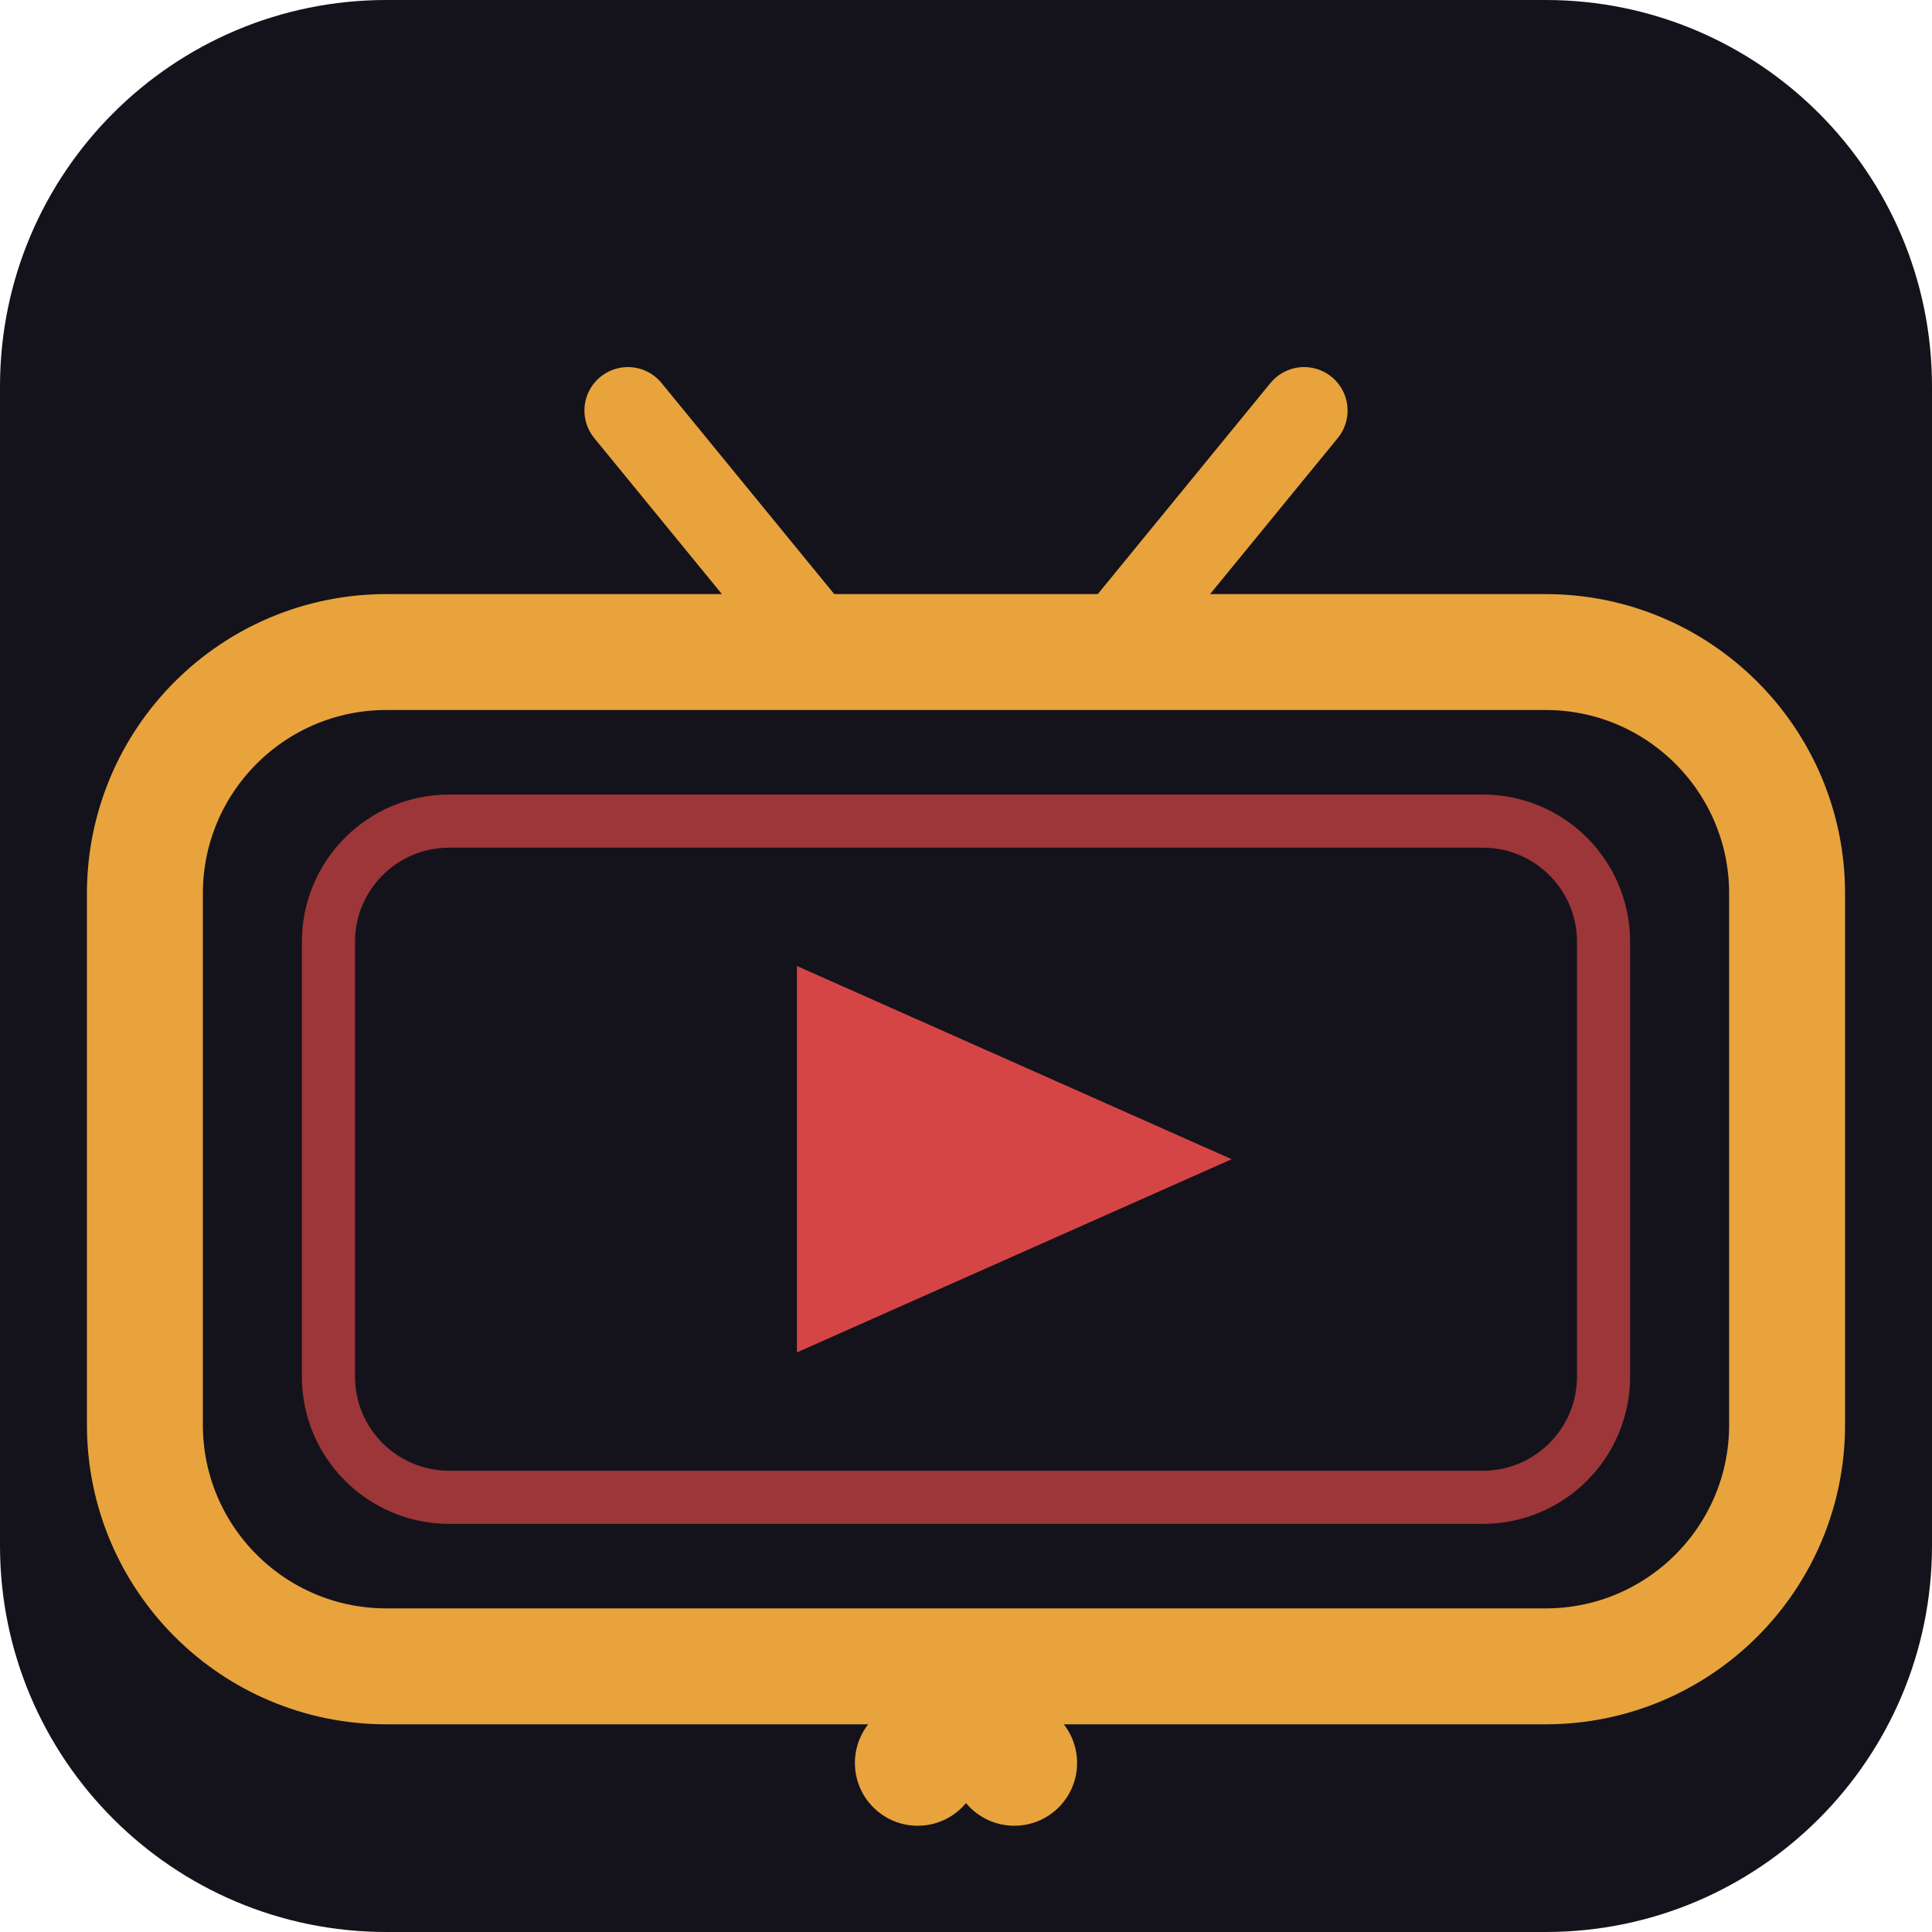
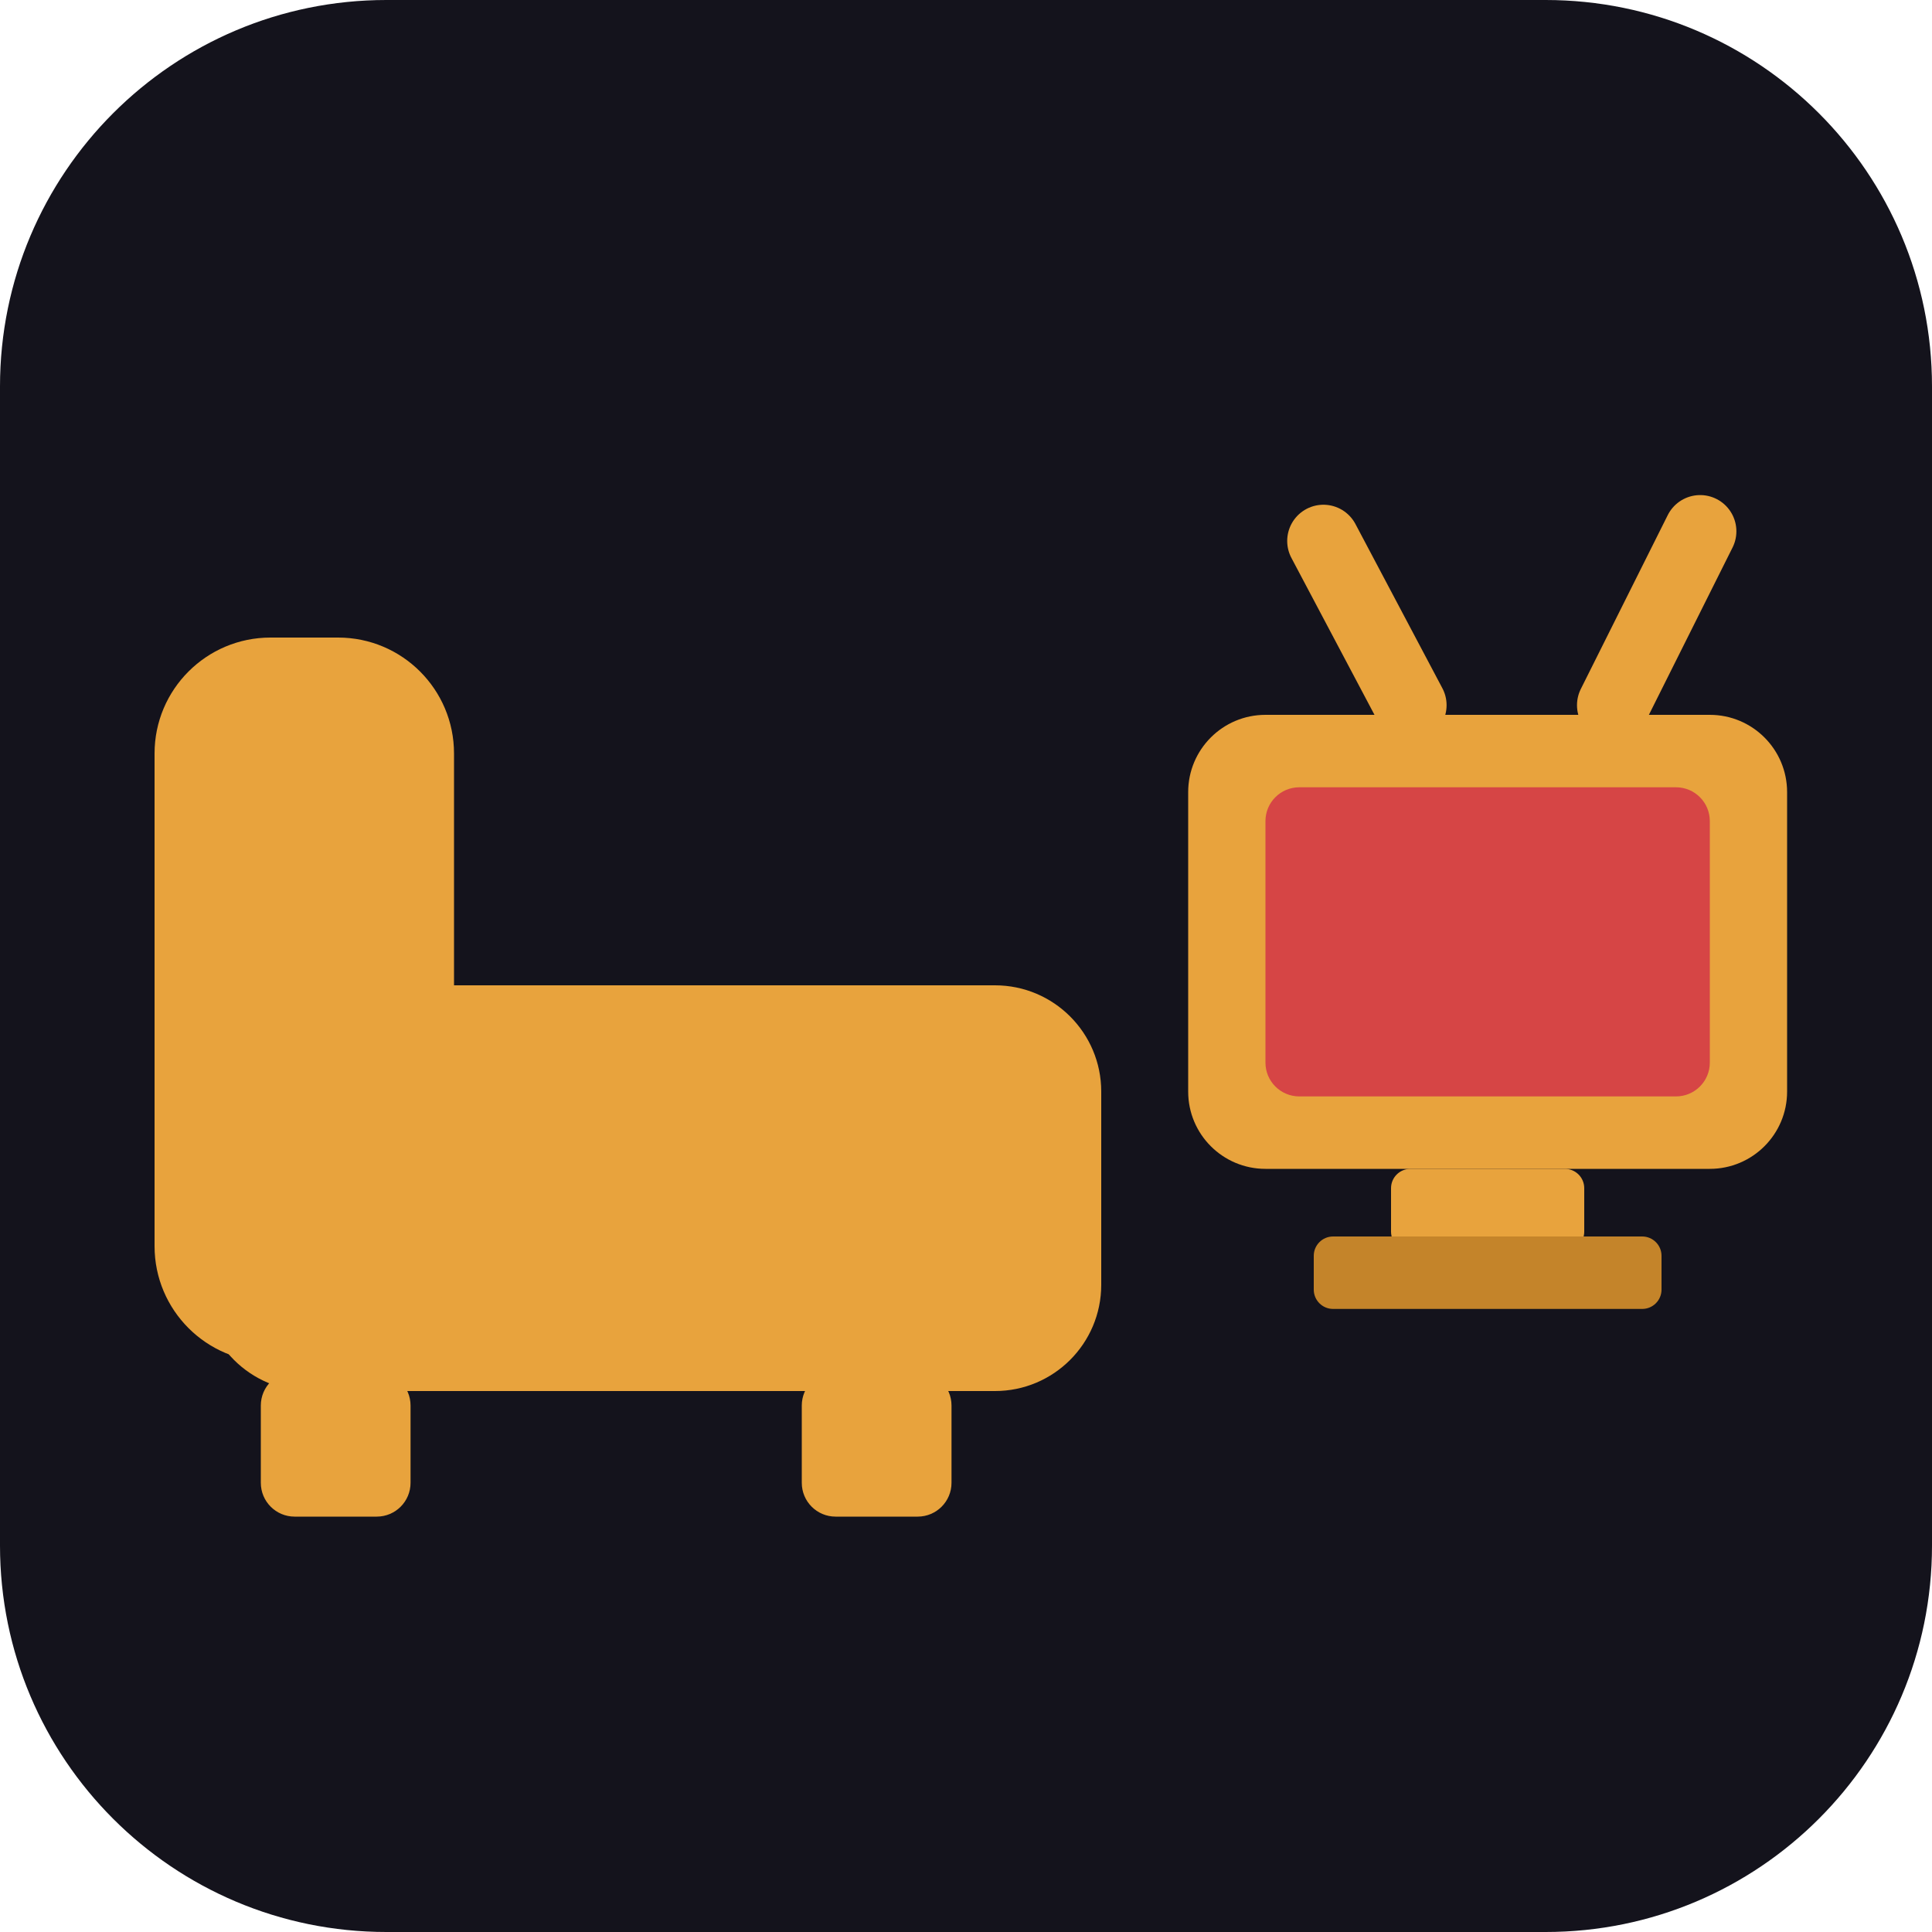
<svg xmlns="http://www.w3.org/2000/svg" viewBox="0 0 40 40">
  <rect width="40" height="40" rx="8" fill="#14131C" />
-   <path d="M13 8.5 L17.5 14 M27 8.5 L22.5 14" stroke="#E8A33D" stroke-width="1.8" stroke-linecap="round" />
-   <rect x="3" y="13.5" width="34" height="21" rx="5" fill="#14131C" stroke="#E8A33D" stroke-width="2.4" />
-   <rect x="6.8" y="17" width="26.4" height="14" rx="2.5" fill="none" stroke="#D64545" stroke-width="1.1" opacity="0.7" />
-   <path d="M16.5 20 L25.5 24 L16.5 28 Z" fill="#D64545" />
-   <circle cx="19" cy="36.5" r="1.3" fill="#E8A33D" />
-   <circle cx="21" cy="36.5" r="1.3" fill="#E8A33D" />
+   <rect x="4.2" y="20.4" width="18.6" height="8.4" rx="2.2" fill="#E8A33D" />
+   <rect x="3.2" y="13.2" width="6.2" height="15" rx="2.4" fill="#E8A33D" />
+   <rect x="5.4" y="28.4" width="3.1" height="3" rx="0.7" fill="#E8A33D" />
+   <rect x="16.6" y="28.4" width="3.1" height="3" rx="0.7" fill="#E8A33D" />
+   <path d="M27.4 11.2 L29.2 14.6 M35.2 11 L33.4 14.6" stroke="#E8A33D" stroke-width="1.5" stroke-linecap="round" />
+   <rect x="24.6" y="14.8" width="12.4" height="9.4" rx="1.6" fill="#E8A33D" />
+   <rect x="26.2" y="16.3" width="9.2" height="6.4" rx="0.7" fill="#D64545" />
+   <rect x="28.8" y="24.2" width="4" height="1.7" rx="0.4" fill="#E8A33D" />
+   <rect x="27.2" y="25.6" width="7.2" height="1.5" rx="0.4" fill="#C4842A" />
</svg>
